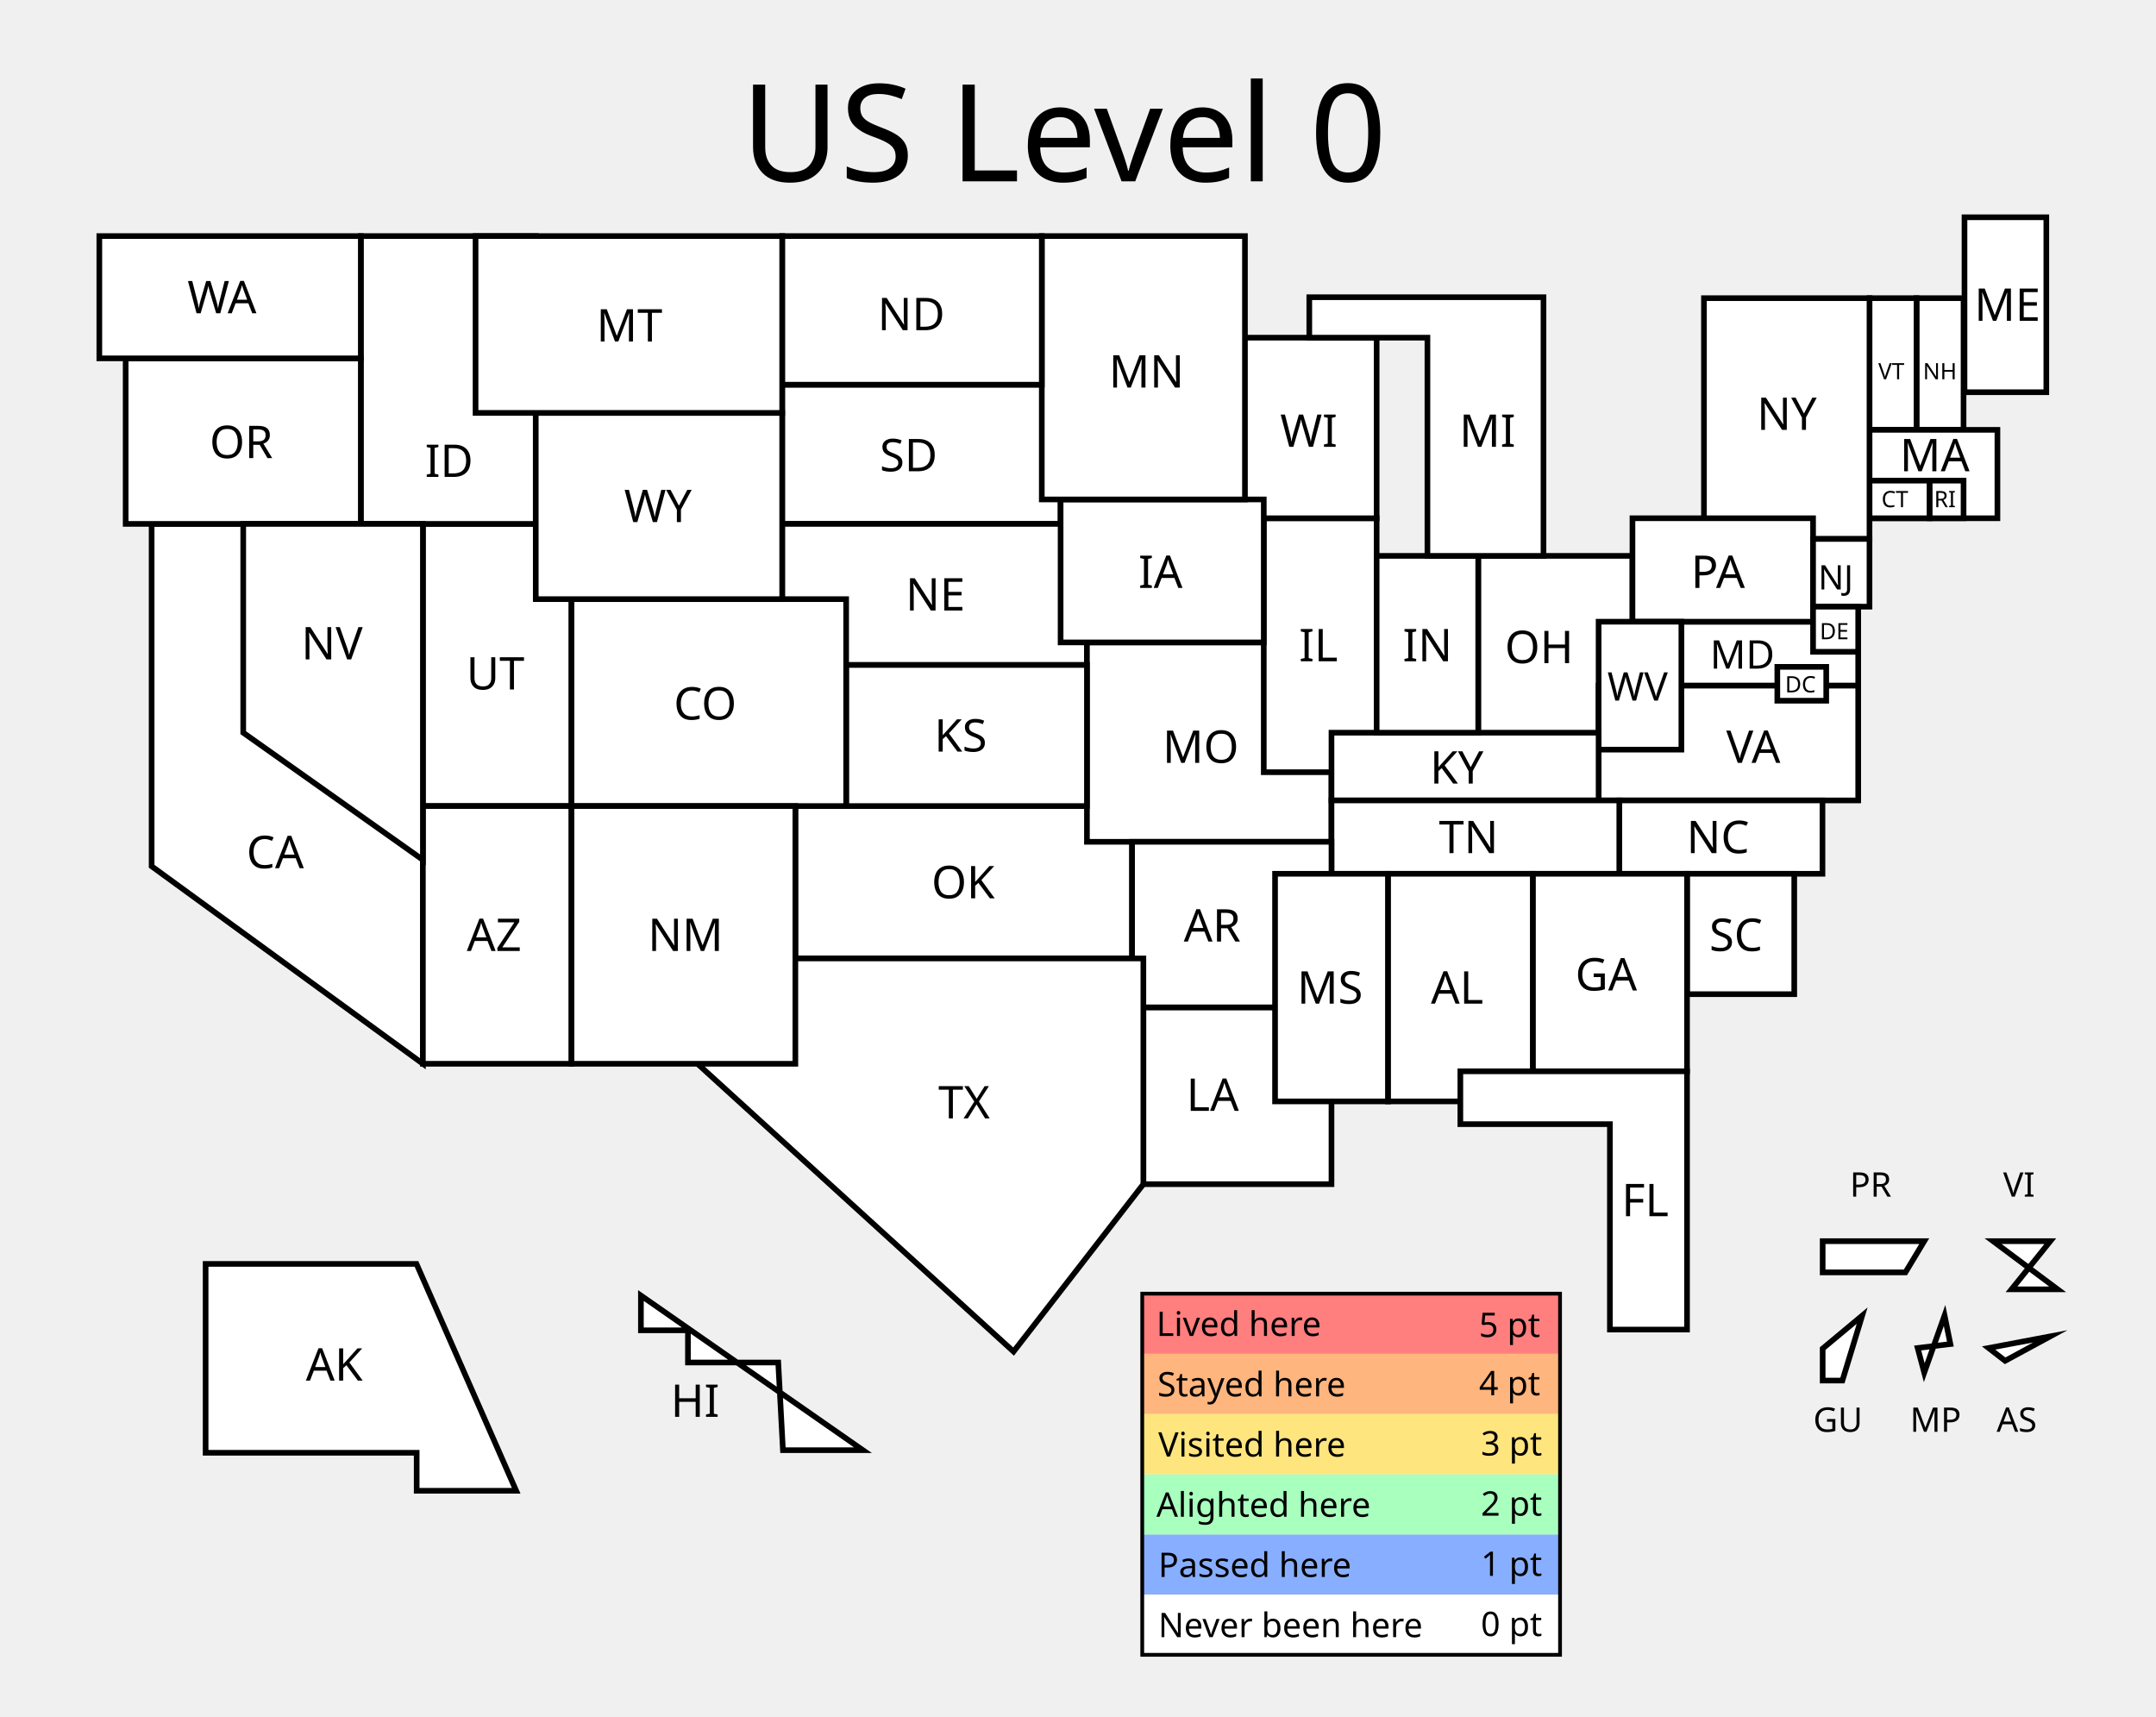
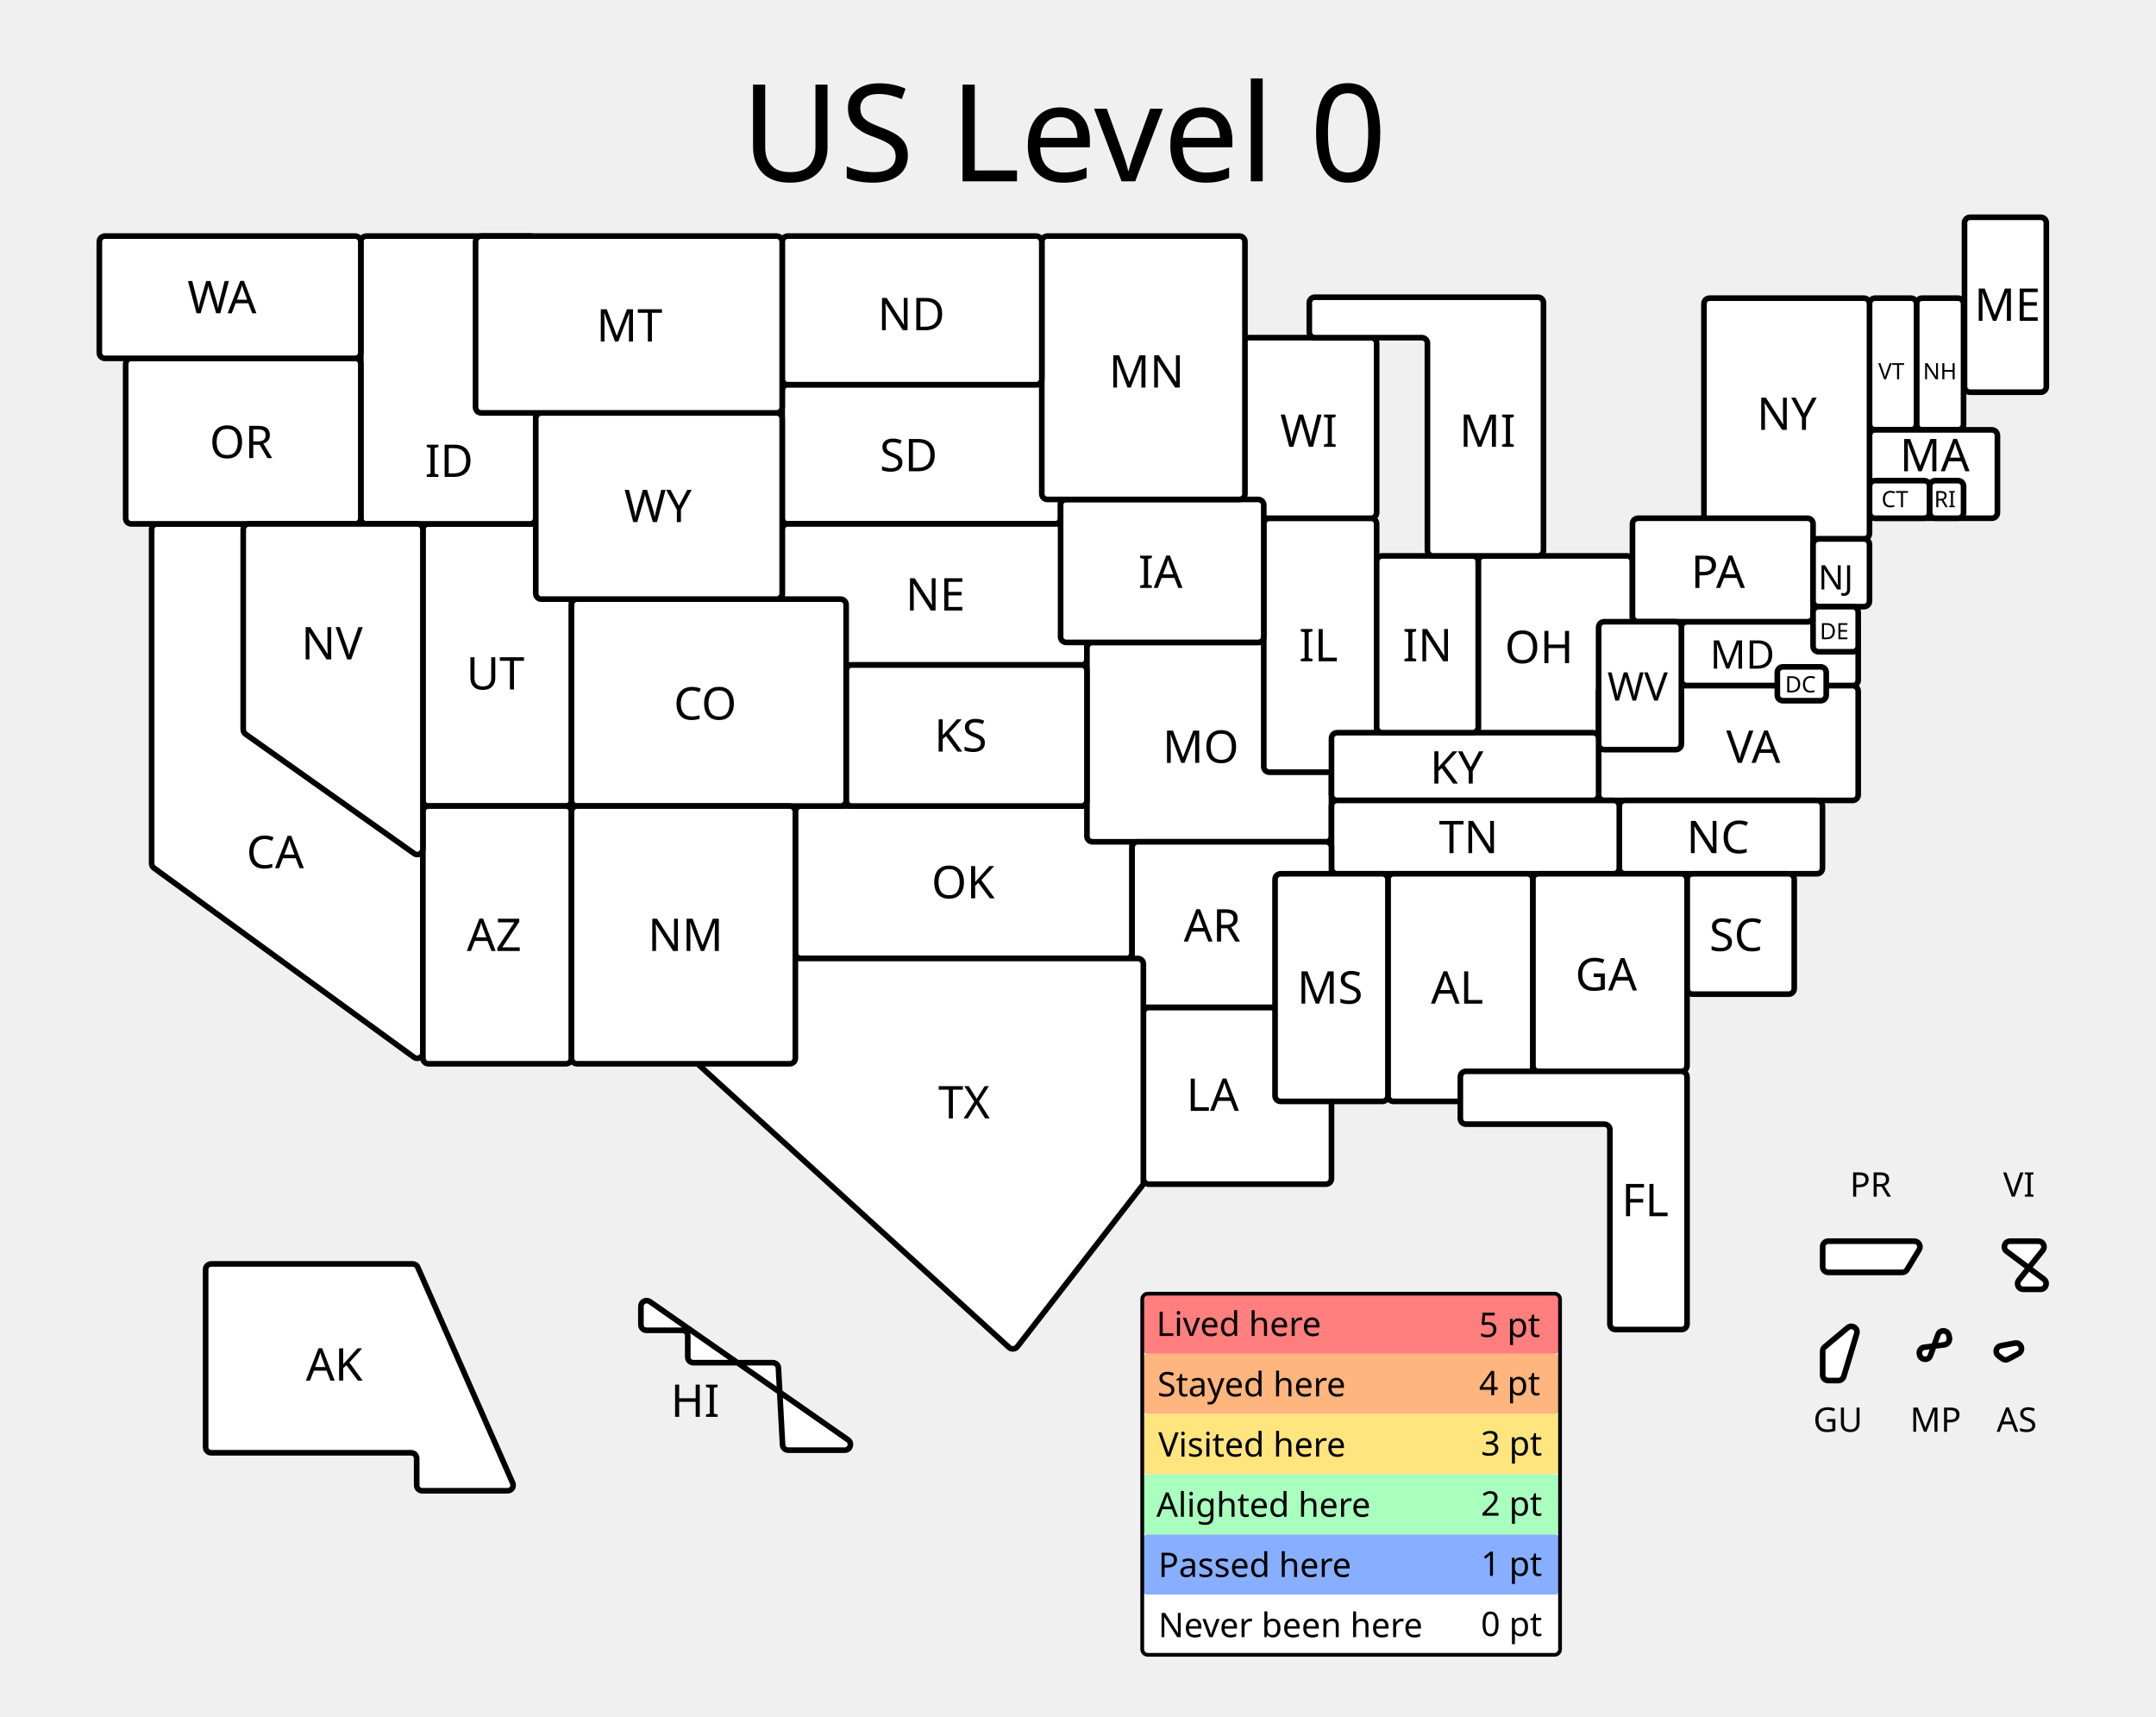
<svg xmlns="http://www.w3.org/2000/svg" version="1.1" id="Layer_1" x="0px" y="0px" viewBox="0 0 1146.1 912.5" style="enable-background:new 0 0 1146.1 912.5;" xml:space="preserve">
  <style type="text/css">
	.st0{display:none;fill:#A9A9D9;}
	.st1{fill:#FFFFFF;stroke:#000000;stroke-width:3;stroke-miterlimit:10;}
	.st2{fill:#88AEFF;}
	.st3{fill:#FF7E7E;}
	.st4{fill:#A8FFBE;}
	.st5{fill:#FFB57E;}
	.st6{fill:#FFFFFF;}
	.st7{fill:#FFE57E;}
	.st8{fill:none;stroke:#000000;stroke-width:2;stroke-miterlimit:10;}
	.st9{fill:none;}
- 	.st10{font-family:'ArialRoundedMTBold';}
+ 	.st10{font-family:'LucidaSans-Demi';}
	.st11{font-size:18px;}
	.st12{font-size:24px;}
	.st13{font-size:21px;}
	.st14{font-size:12px;}
	.st15{font-size:72px;}
</style>
  <rect x="-43.8" y="-7.1" class="st0" width="1920" height="1080" />
  <g id="Bricks">
-     <rect id="Maryland" x="893.8" y="330.5" class="st1" width="94" height="34" />
-     <rect id="Ohio" x="785.8" y="295.5" class="st1" width="82" height="95" />
-     <path id="California_00000140707012503817619100000001182051640300806539_" class="st1" d="M224.8,278.5v287l-144.2-105v-182H224.8   z" />
-     <rect id="Utah" x="224.8" y="278.5" class="st1" width="79" height="150" />
-     <rect id="Idaho" x="191.8" y="125.5" class="st1" width="93" height="153" />
-     <rect id="South_Dakota" x="415.8" y="204.5" class="st1" width="148" height="74" />
-     <rect id="Nebraska" x="415.8" y="278.5" class="st1" width="162" height="75" />
-     <rect id="Oklahoma" x="422.8" y="428.5" class="st1" width="179" height="81" />
-     <rect id="Missouri" x="577.8" y="341.5" class="st1" width="130" height="106" />
-     <rect id="Illinois" x="671.8" y="275.5" class="st1" width="60" height="135" />
-     <rect id="Maine" x="1044.3" y="115.5" class="st1" width="43.5" height="93" />
-     <rect id="New_Hampshire" x="1018.8" y="158.5" class="st1" width="25" height="70" />
-     <rect id="Vermont" x="993.8" y="158.5" class="st1" width="25" height="70" />
-     <rect id="Massachusettes" x="993.8" y="228.5" class="st1" width="68" height="47" />
-     <rect id="Connecticut" x="993.8" y="255.5" class="st1" width="32" height="20" />
-     <rect id="New_York" x="905.8" y="158.5" class="st1" width="88" height="128" />
-     <rect id="Rhode_Island" x="1025.8" y="255.5" class="st1" width="18" height="20" />
-     <rect id="Pennsylvania" x="867.8" y="275.5" class="st1" width="96" height="55" />
-     <rect id="New_Jersy" x="963.8" y="286.5" class="st1" width="30" height="36" />
-     <rect id="Delaware" x="963.8" y="322.5" class="st1" width="24" height="24" />
-     <rect id="Virginia" x="849.8" y="364.5" class="st1" width="138" height="61" />
-     <rect id="DC" x="944.8" y="354.5" class="st1" width="26" height="18" />
-     <rect id="West_Virginia" x="849.8" y="330.5" class="st1" width="44" height="68" />
-     <rect id="Kentucky" x="707.8" y="389.5" class="st1" width="142" height="36" />
-     <rect id="North_Carolina" x="860.8" y="425.5" class="st1" width="108" height="39" />
-     <rect id="Tennessee" x="707.8" y="425.5" class="st1" width="153" height="39" />
-     <rect id="South_Carolina" x="896.8" y="464.5" class="st1" width="57" height="64" />
-     <rect id="Georgia" x="814.8" y="464.5" class="st1" width="82" height="105" />
-     <rect id="Alabama" x="737.8" y="464.5" class="st1" width="77" height="121" />
-     <rect id="Indiana" x="731.8" y="295.5" class="st1" width="54" height="94" />
-     <rect id="Wisconsin" x="637.8" y="179.5" class="st1" width="94" height="96" />
-     <rect id="Louisiana" x="607.8" y="535.5" class="st1" width="100" height="94" />
-     <rect id="Arkansas" x="601.8" y="447.5" class="st1" width="106" height="88" />
-     <rect id="Mississippi" x="677.8" y="464.5" class="st1" width="60" height="121" />
-     <rect id="Iowa" x="563.8" y="265.5" class="st1" width="108" height="76" />
-     <rect id="Minnesota" x="553.8" y="125.5" class="st1" width="108" height="140" />
-     <rect id="Kansas" x="449.8" y="353.5" class="st1" width="128" height="75" />
-     <rect id="North_Dakota" x="415.8" y="125.5" class="st1" width="138" height="79" />
-     <rect id="Colorado" x="303.8" y="318.5" class="st1" width="146" height="110" />
-     <rect id="Wyoming" x="284.8" y="219.5" class="st1" width="131" height="99" />
-     <rect id="Montana" x="252.8" y="125.5" class="st1" width="163" height="94" />
-     <rect id="Arizona" x="224.8" y="428.5" class="st1" width="79" height="137" />
-     <rect id="Oregon" x="66.8" y="190.5" class="st1" width="125" height="88" />
-     <rect id="Washington" x="52.8" y="125.5" class="st1" width="139" height="65" />
-     <path id="Texas_00000129888481656439271060000007674165061418467483_" class="st1" d="M607.8,509.5v120l-69,89l-168-153v-56H607.8z   " />
-     <rect id="New_Mexico" x="303.8" y="428.5" class="st1" width="119" height="137" />
-     <path id="Michigan_00000173876462608953045610000014499170677283016070_" class="st1" d="M820.5,158v137.5h-61.7v-116H696V158   H820.5z" />
-     <path id="Florida_00000057132114808548710340000014577455763496910264_" class="st1" d="M896.8,569.5v137.3h-41V597.6h-79.5v-28.1   H896.8z" />
-     <path id="Alaska_00000182500242680102214940000013278701360706371739_" class="st1" d="M274.4,792.5h-52.9v-20.2H109.3V671.9h112.1   L274.4,792.5z" />
-     <path id="Hawaii_00000045586248865642192760000012134660255679343246_" class="st1" d="M365.7,707.2h-25v-18.5l118,82.2h-42.5   l-2.5-46.6h-48V707.2z" />
-     <path id="Puerto_Rico_00000180331476162634955390000011362288705847435143_" class="st1" d="M1022.9,659.8l-10,16.6h-44v-16.6   H1022.9z" />
-     <path id="Guam_00000076578533113390495400000004926123847316317116_" class="st1" d="M979.4,733.9h-10.5v-17l21-17.5L979.4,733.9z" />
-     <path id="Northern_Mariana_Islands_00000101101791922383464930000005700716065887966869_" class="st1" d="M1036.8,714.5l-17.4,2.1   l3.5,13.1l10.8-30.4L1036.8,714.5z" />
-     <path id="American_Samoa_00000044891671831360212890000014712037268084581548_" class="st1" d="M1089.9,710.4l-24,13l-8.8-6.8   L1089.9,710.4z" />
-     <path id="Nevada_00000177478287100974846350000011313198409202706855_" class="st1" d="M224.8,278.5v178.6l-95.5-67.6v-111H224.8z" />
-     <path id="US_Virgin_Islands_00000160155931451388215700000007055535104317415314_" class="st1" d="M1059.5,659.8h30.4l-20.6,25.6   h24.5L1059.5,659.8z" />
+     <path id="Maryland" class="st1" d="M896.8,330.5h88c1.7,0,3,1.3,3,3v28c0,1.7-1.3,3-3,3h-88c-1.7,0-3-1.3-3-3v-28   C893.8,331.8,895.1,330.5,896.8,330.5z" />
+     <path id="Ohio" class="st1" d="M788.8,295.5h76c1.7,0,3,1.3,3,3v89c0,1.7-1.3,3-3,3h-76c-1.7,0-3-1.3-3-3v-89   C785.8,296.8,787.1,295.5,788.8,295.5z" />
+     <path id="California_00000140707012503817619100000001182051640300806539_" class="st1" d="M224.8,281.5v278.1   c0,2.5-2.8,3.9-4.8,2.4L81.8,461.4c-0.8-0.6-1.2-1.5-1.2-2.4V281.5c0-1.7,1.3-3,3-3h138.2C223.5,278.5,224.8,279.8,224.8,281.5z" />
+     <path id="Utah" class="st1" d="M227.8,278.5h73c1.7,0,3,1.3,3,3v144c0,1.7-1.3,3-3,3h-73c-1.7,0-3-1.3-3-3v-144   C224.8,279.8,226.1,278.5,227.8,278.5z" />
+     <path id="Idaho" class="st1" d="M194.8,125.5h87c1.7,0,3,1.3,3,3v147c0,1.7-1.3,3-3,3h-87c-1.7,0-3-1.3-3-3v-147   C191.8,126.8,193.1,125.5,194.8,125.5z" />
+     <path id="South_Dakota" class="st1" d="M418.8,204.5h142c1.7,0,3,1.3,3,3v68c0,1.7-1.3,3-3,3h-142c-1.7,0-3-1.3-3-3v-68   C415.8,205.8,417.1,204.5,418.8,204.5z" />
+     <path id="Nebraska" class="st1" d="M418.8,278.5h156c1.7,0,3,1.3,3,3v69c0,1.7-1.3,3-3,3h-156c-1.7,0-3-1.3-3-3v-69   C415.8,279.8,417.1,278.5,418.8,278.5z" />
+     <path id="Oklahoma" class="st1" d="M425.8,428.5h173c1.7,0,3,1.3,3,3v75c0,1.7-1.3,3-3,3h-173c-1.7,0-3-1.3-3-3v-75   C422.8,429.8,424.1,428.5,425.8,428.5z" />
+     <path id="Missouri" class="st1" d="M580.8,341.5h124c1.7,0,3,1.3,3,3v100c0,1.7-1.3,3-3,3h-124c-1.7,0-3-1.3-3-3v-100   C577.8,342.8,579.1,341.5,580.8,341.5z" />
+     <path id="Illinois" class="st1" d="M674.8,275.5h54c1.7,0,3,1.3,3,3v129c0,1.7-1.3,3-3,3h-54c-1.7,0-3-1.3-3-3v-129   C671.8,276.8,673.1,275.5,674.8,275.5z" />
+     <path id="Maine" class="st1" d="M1047.3,115.5h37.5c1.7,0,3,1.3,3,3v87c0,1.7-1.3,3-3,3h-37.5c-1.7,0-3-1.3-3-3v-87   C1044.3,116.8,1045.6,115.5,1047.3,115.5z" />
+     <path id="New_Hampshire" class="st1" d="M1021.8,158.5h19c1.7,0,3,1.3,3,3v64c0,1.7-1.3,3-3,3h-19c-1.7,0-3-1.3-3-3v-64   C1018.8,159.8,1020.1,158.5,1021.8,158.5z" />
+     <path id="Vermont" class="st1" d="M996.8,158.5h19c1.7,0,3,1.3,3,3v64c0,1.7-1.3,3-3,3h-19c-1.7,0-3-1.3-3-3v-64   C993.8,159.8,995.1,158.5,996.8,158.5z" />
+     <path id="Massachusettes" class="st1" d="M996.8,228.5h62c1.7,0,3,1.3,3,3v41c0,1.7-1.3,3-3,3h-62c-1.7,0-3-1.3-3-3v-41   C993.8,229.8,995.1,228.5,996.8,228.5z" />
+     <path id="Connecticut" class="st1" d="M996.8,255.5h26c1.7,0,3,1.3,3,3v14c0,1.7-1.3,3-3,3h-26c-1.7,0-3-1.3-3-3v-14   C993.8,256.8,995.1,255.5,996.8,255.5z" />
+     <path id="New_York" class="st1" d="M908.8,158.5h82c1.7,0,3,1.3,3,3v122c0,1.7-1.3,3-3,3h-82c-1.7,0-3-1.3-3-3v-122   C905.8,159.8,907.1,158.5,908.8,158.5z" />
+     <path id="Rhode_Island" class="st1" d="M1028.8,255.5h12c1.7,0,3,1.3,3,3v14c0,1.7-1.3,3-3,3h-12c-1.7,0-3-1.3-3-3v-14   C1025.8,256.8,1027.1,255.5,1028.8,255.5z" />
+     <path id="Pennsylvania" class="st1" d="M870.8,275.5h90c1.7,0,3,1.3,3,3v49c0,1.7-1.3,3-3,3h-90c-1.7,0-3-1.3-3-3v-49   C867.8,276.8,869.1,275.5,870.8,275.5z" />
+     <path id="New_Jersy" class="st1" d="M966.8,286.5h24c1.7,0,3,1.3,3,3v30c0,1.7-1.3,3-3,3h-24c-1.7,0-3-1.3-3-3v-30   C963.8,287.8,965.1,286.5,966.8,286.5z" />
+     <path id="Delaware" class="st1" d="M966.8,322.5h18c1.7,0,3,1.3,3,3v18c0,1.7-1.3,3-3,3h-18c-1.7,0-3-1.3-3-3v-18   C963.8,323.8,965.1,322.5,966.8,322.5z" />
+     <path id="Virginia" class="st1" d="M852.8,364.5h132c1.7,0,3,1.3,3,3v55c0,1.7-1.3,3-3,3h-132c-1.7,0-3-1.3-3-3v-55   C849.8,365.8,851.1,364.5,852.8,364.5z" />
+     <path id="DC" class="st1" d="M947.8,354.5h20c1.7,0,3,1.3,3,3v12c0,1.7-1.3,3-3,3h-20c-1.7,0-3-1.3-3-3v-12   C944.8,355.8,946.1,354.5,947.8,354.5z" />
+     <path id="West_Virginia" class="st1" d="M852.8,330.5h38c1.7,0,3,1.3,3,3v62c0,1.7-1.3,3-3,3h-38c-1.7,0-3-1.3-3-3v-62   C849.8,331.8,851.1,330.5,852.8,330.5z" />
+     <path id="Kentucky" class="st1" d="M710.8,389.5h136c1.7,0,3,1.3,3,3v30c0,1.7-1.3,3-3,3h-136c-1.7,0-3-1.3-3-3v-30   C707.8,390.8,709.1,389.5,710.8,389.5z" />
+     <path id="North_Carolina" class="st1" d="M863.8,425.5h102c1.7,0,3,1.3,3,3v33c0,1.7-1.3,3-3,3h-102c-1.7,0-3-1.3-3-3v-33   C860.8,426.8,862.1,425.5,863.8,425.5z" />
+     <path id="Tennessee" class="st1" d="M710.8,425.5h147c1.7,0,3,1.3,3,3v33c0,1.7-1.3,3-3,3h-147c-1.7,0-3-1.3-3-3v-33   C707.8,426.8,709.1,425.5,710.8,425.5z" />
+     <path id="South_Carolina" class="st1" d="M899.8,464.5h51c1.7,0,3,1.3,3,3v58c0,1.7-1.3,3-3,3h-51c-1.7,0-3-1.3-3-3v-58   C896.8,465.8,898.1,464.5,899.8,464.5z" />
+     <path id="Georgia" class="st1" d="M817.8,464.5h76c1.7,0,3,1.3,3,3v99c0,1.7-1.3,3-3,3h-76c-1.7,0-3-1.3-3-3v-99   C814.8,465.8,816.1,464.5,817.8,464.5z" />
+     <path id="Alabama" class="st1" d="M740.8,464.5h71c1.7,0,3,1.3,3,3v115c0,1.7-1.3,3-3,3h-71c-1.7,0-3-1.3-3-3v-115   C737.8,465.8,739.1,464.5,740.8,464.5z" />
+     <path id="Indiana" class="st1" d="M734.8,295.5h48c1.7,0,3,1.3,3,3v88c0,1.7-1.3,3-3,3h-48c-1.7,0-3-1.3-3-3v-88   C731.8,296.8,733.1,295.5,734.8,295.5z" />
+     <path id="Wisconsin" class="st1" d="M640.8,179.5h88c1.7,0,3,1.3,3,3v90c0,1.7-1.3,3-3,3h-88c-1.7,0-3-1.3-3-3v-90   C637.8,180.8,639.1,179.5,640.8,179.5z" />
+     <path id="Louisiana" class="st1" d="M610.8,535.5h94c1.7,0,3,1.3,3,3v88c0,1.7-1.3,3-3,3h-94c-1.7,0-3-1.3-3-3v-88   C607.8,536.8,609.1,535.5,610.8,535.5z" />
+     <path id="Arkansas" class="st1" d="M604.8,447.5h100c1.7,0,3,1.3,3,3v82c0,1.7-1.3,3-3,3h-100c-1.7,0-3-1.3-3-3v-82   C601.8,448.8,603.1,447.5,604.8,447.5z" />
+     <path id="Mississippi" class="st1" d="M680.8,464.5h54c1.7,0,3,1.3,3,3v115c0,1.7-1.3,3-3,3h-54c-1.7,0-3-1.3-3-3v-115   C677.8,465.8,679.1,464.5,680.8,464.5z" />
+     <path id="Iowa" class="st1" d="M566.8,265.5h102c1.7,0,3,1.3,3,3v70c0,1.7-1.3,3-3,3h-102c-1.7,0-3-1.3-3-3v-70   C563.8,266.8,565.1,265.5,566.8,265.5z" />
+     <path id="Minnesota" class="st1" d="M556.8,125.5h102c1.7,0,3,1.3,3,3v134c0,1.7-1.3,3-3,3h-102c-1.7,0-3-1.3-3-3v-134   C553.8,126.8,555.1,125.5,556.8,125.5z" />
+     <path id="Kansas" class="st1" d="M452.8,353.5h122c1.7,0,3,1.3,3,3v69c0,1.7-1.3,3-3,3h-122c-1.7,0-3-1.3-3-3v-69   C449.8,354.8,451.1,353.5,452.8,353.5z" />
+     <path id="North_Dakota" class="st1" d="M418.8,125.5h132c1.7,0,3,1.3,3,3v73c0,1.7-1.3,3-3,3h-132c-1.7,0-3-1.3-3-3v-73   C415.8,126.8,417.1,125.5,418.8,125.5z" />
+     <path id="Colorado" class="st1" d="M306.8,318.5h140c1.7,0,3,1.3,3,3v104c0,1.7-1.3,3-3,3h-140c-1.7,0-3-1.3-3-3v-104   C303.8,319.8,305.1,318.5,306.8,318.5z" />
+     <path id="Wyoming" class="st1" d="M287.8,219.5h125c1.7,0,3,1.3,3,3v93c0,1.7-1.3,3-3,3h-125c-1.7,0-3-1.3-3-3v-93   C284.8,220.8,286.1,219.5,287.8,219.5z" />
+     <path id="Montana" class="st1" d="M255.8,125.5h157c1.7,0,3,1.3,3,3v88c0,1.7-1.3,3-3,3h-157c-1.7,0-3-1.3-3-3v-88   C252.8,126.8,254.1,125.5,255.8,125.5z" />
+     <path id="Arizona" class="st1" d="M227.8,428.5h73c1.7,0,3,1.3,3,3v131c0,1.7-1.3,3-3,3h-73c-1.7,0-3-1.3-3-3v-131   C224.8,429.8,226.1,428.5,227.8,428.5z" />
+     <path id="Oregon" class="st1" d="M69.8,190.5h119c1.7,0,3,1.3,3,3v82c0,1.7-1.3,3-3,3h-119c-1.7,0-3-1.3-3-3v-82   C66.8,191.8,68.1,190.5,69.8,190.5z" />
+     <path id="Washington" class="st1" d="M55.8,125.5h133c1.7,0,3,1.3,3,3v59c0,1.7-1.3,3-3,3h-133c-1.7,0-3-1.3-3-3v-59   C52.8,126.8,54.1,125.5,55.8,125.5z" />
+     <path id="Texas_00000129888481656439271060000007674165061418467483_" class="st1" d="M607.8,512.5v116c0,0.7-0.2,1.3-0.6,1.8   l-66.4,85.6c-1.1,1.4-3.1,1.6-4.4,0.4L371.8,566.4c-0.6-0.6-1-1.4-1-2.2v-51.7c0-1.7,1.3-3,3-3h231   C606.5,509.5,607.8,510.8,607.8,512.5z" />
+     <path id="New_Mexico" class="st1" d="M306.8,428.5h113c1.7,0,3,1.3,3,3v131c0,1.7-1.3,3-3,3h-113c-1.7,0-3-1.3-3-3v-131   C303.8,429.8,305.1,428.5,306.8,428.5z" />
+     <path id="Michigan_00000173876462608953045610000014499170677283016070_" class="st1" d="M820.5,161v131.5c0,1.7-1.3,3-3,3h-55.7   c-1.7,0-3-1.3-3-3v-110c0-1.7-1.3-3-3-3H699c-1.7,0-3-1.3-3-3V161c0-1.7,1.3-3,3-3h118.5C819.2,158,820.5,159.3,820.5,161z" />
+     <path id="Florida_00000057132114808548710340000014577455763496910264_" class="st1" d="M896.8,572.5v131.3c0,1.7-1.3,3-3,3h-35   c-1.7,0-3-1.3-3-3V600.6c0-1.7-1.3-3-3-3h-73.5c-1.7,0-3-1.3-3-3v-22.1c0-1.7,1.3-3,3-3h114.5C895.5,569.5,896.8,570.8,896.8,572.5   z" />
+     <path id="Alaska_00000182500242680102214940000013278701360706371739_" class="st1" d="M269.8,792.5h-45.3c-1.7,0-3-1.3-3-3v-14.2   c0-1.7-1.3-3-3-3H112.3c-1.7,0-3-1.3-3-3v-94.4c0-1.7,1.3-3,3-3h107.1c1.2,0,2.3,0.7,2.7,1.8l50.4,114.6   C273.4,790.3,272,792.5,269.8,792.5z" />
+     <path id="Hawaii_00000045586248865642192760000012134660255679343246_" class="st1" d="M362.7,707.2h-19c-1.7,0-3-1.3-3-3v-9.8   c0-2.4,2.7-3.8,4.7-2.5l105.4,73.5c2.4,1.7,1.2,5.5-1.7,5.5H419c-1.6,0-2.9-1.2-3-2.8l-2.2-40.9c-0.1-1.6-1.4-2.8-3-2.8h-42.2   c-1.7,0-3-1.3-3-3v-11.1C365.7,708.5,364.4,707.2,362.7,707.2z" />
+     <path id="Puerto_Rico_00000180331476162634955390000011362288705847435143_" class="st1" d="M1020.2,664.3l-6.4,10.6   c-0.5,0.9-1.5,1.5-2.6,1.5h-39.3c-1.7,0-3-1.3-3-3v-10.6c0-1.7,1.3-3,3-3h45.7C1019.9,659.8,1021.4,662.3,1020.2,664.3z" />
+     <path id="Guam_00000076578533113390495400000004926123847316317116_" class="st1" d="M977.2,733.9h-5.3c-1.7,0-3-1.3-3-3v-12.6   c0-0.9,0.4-1.7,1.1-2.3l12.2-10.2c2.3-1.9,5.7,0.3,4.8,3.2l-6.9,22.8C979.7,733,978.5,733.9,977.2,733.9z" />
+     <path id="Northern_Mariana_Islands_00000101101791922383464930000005700716065887966869_" class="st1" d="M1033.6,714.9l-10.7,1.3   c-1.8,0.2-3,2-2.5,3.8l0.1,0.4c0.8,2.8,4.7,3,5.7,0.2l4-11.1c1-2.9,5.2-2.6,5.8,0.4l0.3,1.4C1036.5,713,1035.3,714.7,1033.6,714.9z   " />
+     <path id="American_Samoa_00000044891671831360212890000014712037268084581548_" class="st1" d="M1073,719.6l-5.4,2.9   c-1,0.6-2.3,0.5-3.3-0.3l-2-1.5c-2-1.6-1.3-4.8,1.3-5.3l7.4-1.4C1074.4,713.3,1076,717.9,1073,719.6z" />
+     <path id="Nevada_00000177478287100974846350000011313198409202706855_" class="st1" d="M224.8,281.5v169.8c0,2.4-2.7,3.9-4.7,2.4   l-89.5-63.4c-0.8-0.6-1.3-1.5-1.3-2.4V281.5c0-1.7,1.3-3,3-3h89.5C223.5,278.5,224.8,279.8,224.8,281.5z" />
+     <path id="US_Virgin_Islands_00000160155931451388215700000007055535104317415314_" class="st1" d="M1068.5,659.8h15.1   c2.5,0,3.9,2.9,2.3,4.9l-12.7,15.8c-1.6,2-0.2,4.9,2.3,4.9h9.2c2.9,0,4.1-3.7,1.8-5.4l-19.8-14.8   C1064.4,663.5,1065.6,659.8,1068.5,659.8z" />
  </g>
  <g id="Layer_4">
-     <rect x="607.2" y="815.7" class="st2" width="222.1" height="32" />
-     <rect x="607.2" y="687.7" class="st3" width="222.1" height="32" />
-     <rect x="607.2" y="783.7" class="st4" width="222.1" height="32" />
-     <rect x="607.2" y="719.7" class="st5" width="222.1" height="32" />
-     <rect x="607.2" y="847.7" class="st6" width="222.1" height="32" />
-     <rect x="607.2" y="751.7" class="st7" width="222.1" height="32" />
-     <rect x="607.2" y="687.7" class="st8" width="222.1" height="192" />
-     <rect x="614.7" y="695.3" class="st9" width="96.2" height="16.6" />
+     <path class="st2" d="M610.2,815.7h216.1c1.7,0,3,1.3,3,3v26c0,1.7-1.3,3-3,3H610.2c-1.7,0-3-1.3-3-3v-26   C607.2,817,608.5,815.7,610.2,815.7z" />
+     <path class="st3" d="M610.2,687.7h216.1c1.7,0,3,1.3,3,3v26c0,1.7-1.3,3-3,3H610.2c-1.7,0-3-1.3-3-3v-26   C607.2,689,608.5,687.7,610.2,687.7z" />
+     <path class="st4" d="M610.2,783.7h216.1c1.7,0,3,1.3,3,3v26c0,1.7-1.3,3-3,3H610.2c-1.7,0-3-1.3-3-3v-26   C607.2,785,608.5,783.7,610.2,783.7z" />
+     <path class="st5" d="M610.2,719.7h216.1c1.7,0,3,1.3,3,3v26c0,1.7-1.3,3-3,3H610.2c-1.7,0-3-1.3-3-3v-26   C607.2,721,608.5,719.7,610.2,719.7z" />
+     <path class="st6" d="M610.2,847.7h216.1c1.7,0,3,1.3,3,3v26c0,1.7-1.3,3-3,3H610.2c-1.7,0-3-1.3-3-3v-26   C607.2,849,608.5,847.7,610.2,847.7z" />
+     <path class="st7" d="M610.2,751.7h216.1c1.7,0,3,1.3,3,3v26c0,1.7-1.3,3-3,3H610.2c-1.7,0-3-1.3-3-3v-26   C607.2,753,608.5,751.7,610.2,751.7z" />
+     <path class="st8" d="M610.2,687.7h216.1c1.7,0,3,1.3,3,3v186c0,1.7-1.3,3-3,3H610.2c-1.7,0-3-1.3-3-3v-186   C607.2,689,608.5,687.7,610.2,687.7z" />
+     <path class="st9" d="M617.7,695.3h90.2c1.7,0,3,1.3,3,3v10.6c0,1.7-1.3,3-3,3h-90.2c-1.7,0-3-1.3-3-3v-10.6   C614.7,696.6,616,695.3,617.7,695.3z" />
    <text transform="matrix(1 0 0 1 614.7144 710.1761)" class="st10 st11">Lived here </text>
-     <rect x="615.3" y="727.5" class="st9" width="123.9" height="16.6" />
+     <path class="st9" d="M618.3,727.5h117.9c1.7,0,3,1.3,3,3v10.6c0,1.7-1.3,3-3,3H618.3c-1.7,0-3-1.3-3-3v-10.6   C615.3,728.8,616.6,727.5,618.3,727.5z" />
    <text transform="matrix(1 0 0 1 615.2642 742.2942)" class="st10 st11">Stayed here </text>
-     <rect x="615.7" y="759.5" class="st9" width="123.9" height="16.6" />
+     <path class="st9" d="M618.7,759.5h117.9c1.7,0,3,1.3,3,3v10.6c0,1.7-1.3,3-3,3H618.7c-1.7,0-3-1.3-3-3v-10.6   C615.7,760.8,617,759.5,618.7,759.5z" />
    <text transform="matrix(1 0 0 1 615.7208 774.2933)" class="st10 st11">Visited here </text>
-     <rect x="614.7" y="791.5" class="st9" width="123.9" height="16.6" />
+     <path class="st9" d="M617.7,791.5h117.9c1.7,0,3,1.3,3,3v10.6c0,1.7-1.3,3-3,3H617.7c-1.7,0-3-1.3-3-3v-10.6   C614.7,792.8,616,791.5,617.7,791.5z" />
    <text transform="matrix(1 0 0 1 614.7208 806.2934)" class="st10 st11">Alighted here </text>
-     <rect x="615.7" y="823.5" class="st9" width="123.9" height="16.6" />
+     <path class="st9" d="M618.7,823.5h117.9c1.7,0,3,1.3,3,3v10.6c0,1.7-1.3,3-3,3H618.7c-1.7,0-3-1.3-3-3v-10.6   C615.7,824.8,617,823.5,618.7,823.5z" />
    <text transform="matrix(1 0 0 1 615.7208 838.2934)" class="st10 st11">Passed here </text>
-     <rect x="615.7" y="855.5" class="st9" width="171.5" height="16.6" />
+     <path class="st9" d="M618.7,855.5h165.5c1.7,0,3,1.3,3,3v10.6c0,1.7-1.3,3-3,3H618.7c-1.7,0-3-1.3-3-3v-10.6   C615.7,856.8,617,855.5,618.7,855.5z" />
    <text transform="matrix(1 0 0 1 615.7208 870.2934)" class="st10 st11">Never been here </text>
-     <rect x="759.6" y="695.9" class="st9" width="59.4" height="16.6" />
+     <path class="st9" d="M762.6,695.9H816c1.7,0,3,1.3,3,3v10.6c0,1.7-1.3,3-3,3h-53.4c-1.7,0-3-1.3-3-3v-10.6   C759.6,697.2,760.9,695.9,762.6,695.9z" />
    <text transform="matrix(1 0 0 1 786.197 710.7134)" class="st10 st11">5 pt </text>
-     <rect x="759.6" y="726.9" class="st9" width="59.4" height="16.6" />
+     <path class="st9" d="M762.6,726.9H816c1.7,0,3,1.3,3,3v10.6c0,1.7-1.3,3-3,3h-53.4c-1.7,0-3-1.3-3-3v-10.6   C759.6,728.2,760.9,726.9,762.6,726.9z" />
    <text transform="matrix(1 0 0 1 786.2245 741.7134)" class="st10 st11">4 pt </text>
-     <rect x="760.6" y="758.9" class="st9" width="59.4" height="16.6" />
+     <path class="st9" d="M763.6,758.9H817c1.7,0,3,1.3,3,3v10.6c0,1.7-1.3,3-3,3h-53.4c-1.7,0-3-1.3-3-3v-10.6   C760.6,760.2,761.9,758.9,763.6,758.9z" />
    <text transform="matrix(1 0 0 1 787.2245 773.7134)" class="st10 st11">3 pt </text>
-     <rect x="760.6" y="790.9" class="st9" width="59.4" height="16.6" />
+     <path class="st9" d="M763.6,790.9H817c1.7,0,3,1.3,3,3v10.6c0,1.7-1.3,3-3,3h-53.4c-1.7,0-3-1.3-3-3v-10.6   C760.6,792.2,761.9,790.9,763.6,790.9z" />
    <text transform="matrix(1 0 0 1 787.2245 805.7134)" class="st10 st11">2 pt </text>
-     <rect x="760.6" y="822.9" class="st9" width="59.4" height="16.6" />
+     <path class="st9" d="M763.6,822.9H817c1.7,0,3,1.3,3,3v10.6c0,1.7-1.3,3-3,3h-53.4c-1.7,0-3-1.3-3-3v-10.6   C760.6,824.2,761.9,822.9,763.6,822.9z" />
    <text transform="matrix(1 0 0 1 787.2245 837.7134)" class="st10 st11">1 pt </text>
-     <rect x="760.6" y="854.9" class="st9" width="59.4" height="16.6" />
+     <path class="st9" d="M763.6,854.9H817c1.7,0,3,1.3,3,3v10.6c0,1.7-1.3,3-3,3h-53.4c-1.7,0-3-1.3-3-3v-10.6   C760.6,856.2,761.9,854.9,763.6,854.9z" />
    <text transform="matrix(1 0 0 1 787.2245 869.7134)" class="st10 st11">0 pt </text>
  </g>
  <g id="Texts">
    <rect x="579.4" y="181" class="st9" width="58.3" height="32.5" />
    <text transform="matrix(1 0 0 1 589.4671 206.0187)" class="st10 st12">MN</text>
    <rect x="588.4" y="287.5" class="st9" width="58.3" height="32.5" />
    <text transform="matrix(1 0 0 1 605.1514 312.5305)" class="st10 st12">IA</text>
    <rect x="608.4" y="380.5" class="st9" width="58.3" height="32.5" />
    <text transform="matrix(1 0 0 1 618.0379 405.5307)" class="st10 st12">MO</text>
    <rect x="617.4" y="475.5" class="st9" width="58.3" height="32.5" />
    <text transform="matrix(1 0 0 1 629.2762 500.5307)" class="st10 st12">AR</text>
    <rect x="617.4" y="565.5" class="st9" width="58.3" height="32.5" />
    <text transform="matrix(1 0 0 1 630.659 590.5308)" class="st10 st12">LA</text>
    <rect x="678.4" y="508.5" class="st9" width="58.3" height="32.5" />
-     <text transform="matrix(1 0 0 1 689.5379 533.5308)" class="st10 st12">MS</text>
+     <text transform="matrix(1 0 0 1 689.5378 533.5308)" class="st10 st12">MS</text>
    <rect x="747.4" y="508.5" class="st9" width="58.3" height="32.5" />
-     <text transform="matrix(1 0 0 1 760.659 533.5308)" class="st10 st12">AL</text>
+     <text transform="matrix(1 0 0 1 760.6589 533.5308)" class="st10 st12">AL</text>
    <rect x="826.4" y="501.5" class="st9" width="58.3" height="32.5" />
    <text transform="matrix(1 0 0 1 837.4031 526.5306)" class="st10 st12">GA</text>
    <rect x="896.4" y="480.5" class="st9" width="58.3" height="32.5" />
-     <text transform="matrix(1 0 0 1 908.6512 505.5307)" class="st10 st12">SC</text>
+     <text transform="matrix(1 0 0 1 908.6511 505.5307)" class="st10 st12">SC</text>
    <rect x="885.4" y="428.5" class="st9" width="58.3" height="32.5" />
-     <text transform="matrix(1 0 0 1 896.5379 453.5307)" class="st10 st12">NC</text>
+     <text transform="matrix(1 0 0 1 896.5378 453.5307)" class="st10 st12">NC</text>
    <rect x="905.4" y="380.5" class="st9" width="58.3" height="32.5" />
-     <text transform="matrix(1 0 0 1 917.6512 405.5307)" class="st10 st12">VA</text>
+     <text transform="matrix(1 0 0 1 917.6511 405.5307)" class="st10 st12">VA</text>
    <rect x="752.4" y="428.5" class="st9" width="58.3" height="32.5" />
    <text transform="matrix(1 0 0 1 764.9208 453.5307)" class="st10 st12">TN</text>
    <rect x="747.4" y="391.5" class="st9" width="58.3" height="32.5" />
-     <text transform="matrix(1 0 0 1 760.1551 416.5307)" class="st10 st12">KY</text>
+     <text transform="matrix(1 0 0 1 760.155 416.5307)" class="st10 st12">KY</text>
    <rect x="729.4" y="326.5" class="st9" width="58.3" height="32.5" />
    <text transform="matrix(1 0 0 1 745.6649 351.5306)" class="st10 st12">IN</text>
    <rect x="672.4" y="326.5" class="st9" width="58.3" height="32.5" />
-     <text transform="matrix(1 0 0 1 690.534 351.5306)" class="st10 st12">IL</text>
+     <text transform="matrix(1 0 0 1 690.5339 351.5306)" class="st10 st12">IL</text>
    <rect x="789.4" y="327.5" class="st9" width="58.3" height="32.5" />
    <text transform="matrix(1 0 0 1 799.9169 352.5306)" class="st10 st12">OH</text>
    <rect x="842.4" y="348.5" class="st9" width="58.3" height="32.5" />
    <text transform="matrix(1 0 0 1 854.4647 372.4388)" class="st10 st13">WV</text>
    <rect x="896.4" y="331.5" class="st9" width="58.3" height="32.5" />
-     <text transform="matrix(1 0 0 1 909.0184 355.4388)" class="st10 st13">MD</text>
+     <text transform="matrix(1 0 0 1 909.0183 355.4388)" class="st10 st13">MD</text>
    <rect x="886.4" y="287.5" class="st9" width="58.3" height="32.5" />
    <text transform="matrix(1 0 0 1 898.9031 312.5306)" class="st10 st12">PA</text>
    <rect x="666.4" y="212.5" class="st9" width="58.3" height="32.5" />
-     <text transform="matrix(1 0 0 1 680.5262 237.5307)" class="st10 st12">WI</text>
+     <text transform="matrix(1 0 0 1 680.5261 237.5307)" class="st10 st12">WI</text>
    <rect x="760.4" y="212.5" class="st9" width="58.3" height="32.5" />
    <text transform="matrix(1 0 0 1 775.7859 237.5307)" class="st10 st12">MI</text>
    <rect x="921.4" y="203.5" class="st9" width="58.3" height="32.5" />
    <text transform="matrix(1 0 0 1 933.9208 228.5307)" class="st10 st12">NY</text>
    <rect x="1038.4" y="145.5" class="st9" width="58.3" height="32.5" />
    <text transform="matrix(1 0 0 1 1049.538 170.5307)" class="st10 st12">ME</text>
    <rect x="999.4" y="225.5" class="st9" width="58.3" height="32.5" />
    <text transform="matrix(1 0 0 1 1009.911 250.5307)" class="st10 st12">MA</text>
    <rect x="847.4" y="621.5" class="st9" width="58.3" height="32.5" />
    <text transform="matrix(1 0 0 1 862.0419 646.5307)" class="st10 st12">FL</text>
    <rect x="484.4" y="569.5" class="st9" width="58.3" height="32.5" />
    <text transform="matrix(1 0 0 1 498.79 594.5308)" class="st10 st12">TX</text>
    <rect x="484.4" y="452.5" class="st9" width="58.3" height="32.5" />
    <text transform="matrix(1 0 0 1 495.1512 477.5307)" class="st10 st12">OK</text>
    <rect x="484.4" y="374.5" class="st9" width="58.3" height="32.5" />
    <text transform="matrix(1 0 0 1 496.6512 399.5307)" class="st10 st12">KS</text>
    <rect x="469.4" y="299.5" class="st9" width="58.3" height="32.5" />
    <text transform="matrix(1 0 0 1 481.417 324.5306)" class="st10 st12">NE</text>
    <rect x="455.4" y="225.5" class="st9" width="58.3" height="32.5" />
    <text transform="matrix(1 0 0 1 467.6512 250.5307)" class="st10 st12">SD</text>
    <rect x="455.4" y="150.5" class="st9" width="58.3" height="32.5" />
    <text transform="matrix(1 0 0 1 466.5379 175.5307)" class="st10 st12">ND</text>
    <rect x="305.4" y="156.5" class="st9" width="58.3" height="32.5" />
    <text transform="matrix(1 0 0 1 317.0418 181.5307)" class="st10 st12">MT</text>
    <rect x="321.4" y="252.5" class="st9" width="58.3" height="32.5" />
    <text transform="matrix(1 0 0 1 331.7821 277.5306)" class="st10 st12">WY</text>
    <rect x="347.4" y="357.5" class="st9" width="58.3" height="32.5" />
    <text transform="matrix(1 0 0 1 358.1512 382.5306)" class="st10 st12">CO</text>
    <rect x="334.4" y="480.5" class="st9" width="58.3" height="32.5" />
    <text transform="matrix(1 0 0 1 344.4248 505.5307)" class="st10 st12">NM</text>
    <rect x="235.4" y="480.5" class="st9" width="58.3" height="32.5" />
    <text transform="matrix(1 0 0 1 248.1551 505.5307)" class="st10 st12">AZ</text>
    <rect x="235.4" y="341.5" class="st9" width="58.3" height="32.5" />
    <text transform="matrix(1 0 0 1 247.9207 366.5306)" class="st10 st12">UT</text>
    <rect x="209.4" y="228.5" class="st9" width="58.3" height="32.5" />
    <text transform="matrix(1 0 0 1 225.8992 253.5307)" class="st10 st12">ID</text>
    <rect x="148.4" y="325.5" class="st9" width="58.3" height="32.5" />
    <text transform="matrix(1 0 0 1 160.1649 350.5306)" class="st10 st12">NV</text>
    <rect x="119.4" y="436.5" class="st9" width="58.3" height="32.5" />
    <text transform="matrix(1 0 0 1 131.0243 461.5307)" class="st10 st12">CA</text>
    <rect x="100.4" y="218.5" class="st9" width="58.3" height="32.5" />
    <text transform="matrix(1 0 0 1 111.4032 243.5307)" class="st10 st12">OR</text>
    <rect x="90.4" y="141.5" class="st9" width="58.3" height="32.5" />
    <text transform="matrix(1 0 0 1 99.6513 166.5307)" class="st10 st12">WA</text>
    <rect x="151" y="709" class="st9" width="58.3" height="32.5" />
    <text transform="matrix(1 0 0 1 162.5993 733.9421)" class="st10 st12">AK</text>
    <rect x="340.3" y="728.2" class="st9" width="58.3" height="32.5" />
    <text transform="matrix(1 0 0 1 356.5481 753.2007)" class="st10 st12">HI</text>
    <rect x="949.4" y="290.5" class="st9" width="58.3" height="32.5" />
    <text transform="matrix(1 0 0 1 966.5399 313.3466)" class="st10 st11">NJ</text>
    <rect x="946.7" y="324.4" class="st9" width="58.3" height="22" />
-     <text transform="matrix(1 0 0 1 967.358 339.8257)" class="st10 st14">DE</text>
+     <text transform="matrix(1 0 0 1 967.3579 339.8257)" class="st10 st14">DE</text>
    <rect x="942" y="354.9" class="st9" width="31.5" height="17.6" />
-     <text transform="matrix(1 0 0 1 948.9184 368.0621)" class="st10 st14">DC</text>
+     <text transform="matrix(1 0 0 1 948.9185 368.0621)" class="st10 st14">DC</text>
    <rect x="992.6" y="256.5" class="st9" width="31.5" height="17.6" />
    <text transform="matrix(1 0 0 1 1000.153 269.6122)" class="st10 st14">CT</text>
    <rect x="1018.6" y="256.5" class="st9" width="31.5" height="17.6" />
    <text transform="matrix(1 0 0 1 1028.151 269.6122)" class="st10 st14">RI</text>
    <rect x="990.6" y="188.5" class="st9" width="31.5" height="17.6" />
    <text transform="matrix(1 0 0 1 998.4667 201.6122)" class="st10 st14">VT</text>
    <rect x="1015.6" y="188.5" class="st9" width="31.5" height="17.6" />
    <text transform="matrix(1 0 0 1 1022.227 201.6122)" class="st10 st14">NH</text>
    <rect x="1044.7" y="738.3" class="st9" width="58.3" height="32.5" />
    <text transform="matrix(1 0 0 1 1061.375 761.1207)" class="st10 st11">AS</text>
    <rect x="999.7" y="738.3" class="st9" width="58.3" height="32.5" />
    <text transform="matrix(1 0 0 1 1015.351 761.1207)" class="st10 st11">MP</text>
    <rect x="948.7" y="738.3" class="st9" width="58.3" height="32.5" />
-     <text transform="matrix(1 0 0 1 963.8846 761.1207)" class="st10 st11">GU</text>
+     <text transform="matrix(1 0 0 1 963.8845 761.1207)" class="st10 st11">GU</text>
    <rect x="1044.7" y="613.3" class="st9" width="58.3" height="32.5" />
    <text transform="matrix(1 0 0 1 1064.842 636.1207)" class="st10 st11">VI</text>
    <rect x="966.7" y="613.3" class="st9" width="58.3" height="32.5" />
    <text transform="matrix(1 0 0 1 983.3748 636.1207)" class="st10 st11">PR</text>
  </g>
  <text transform="matrix(1 0 0 1 393.8206 96.3951)" class="st10 st15">US Level 0</text>
</svg>
